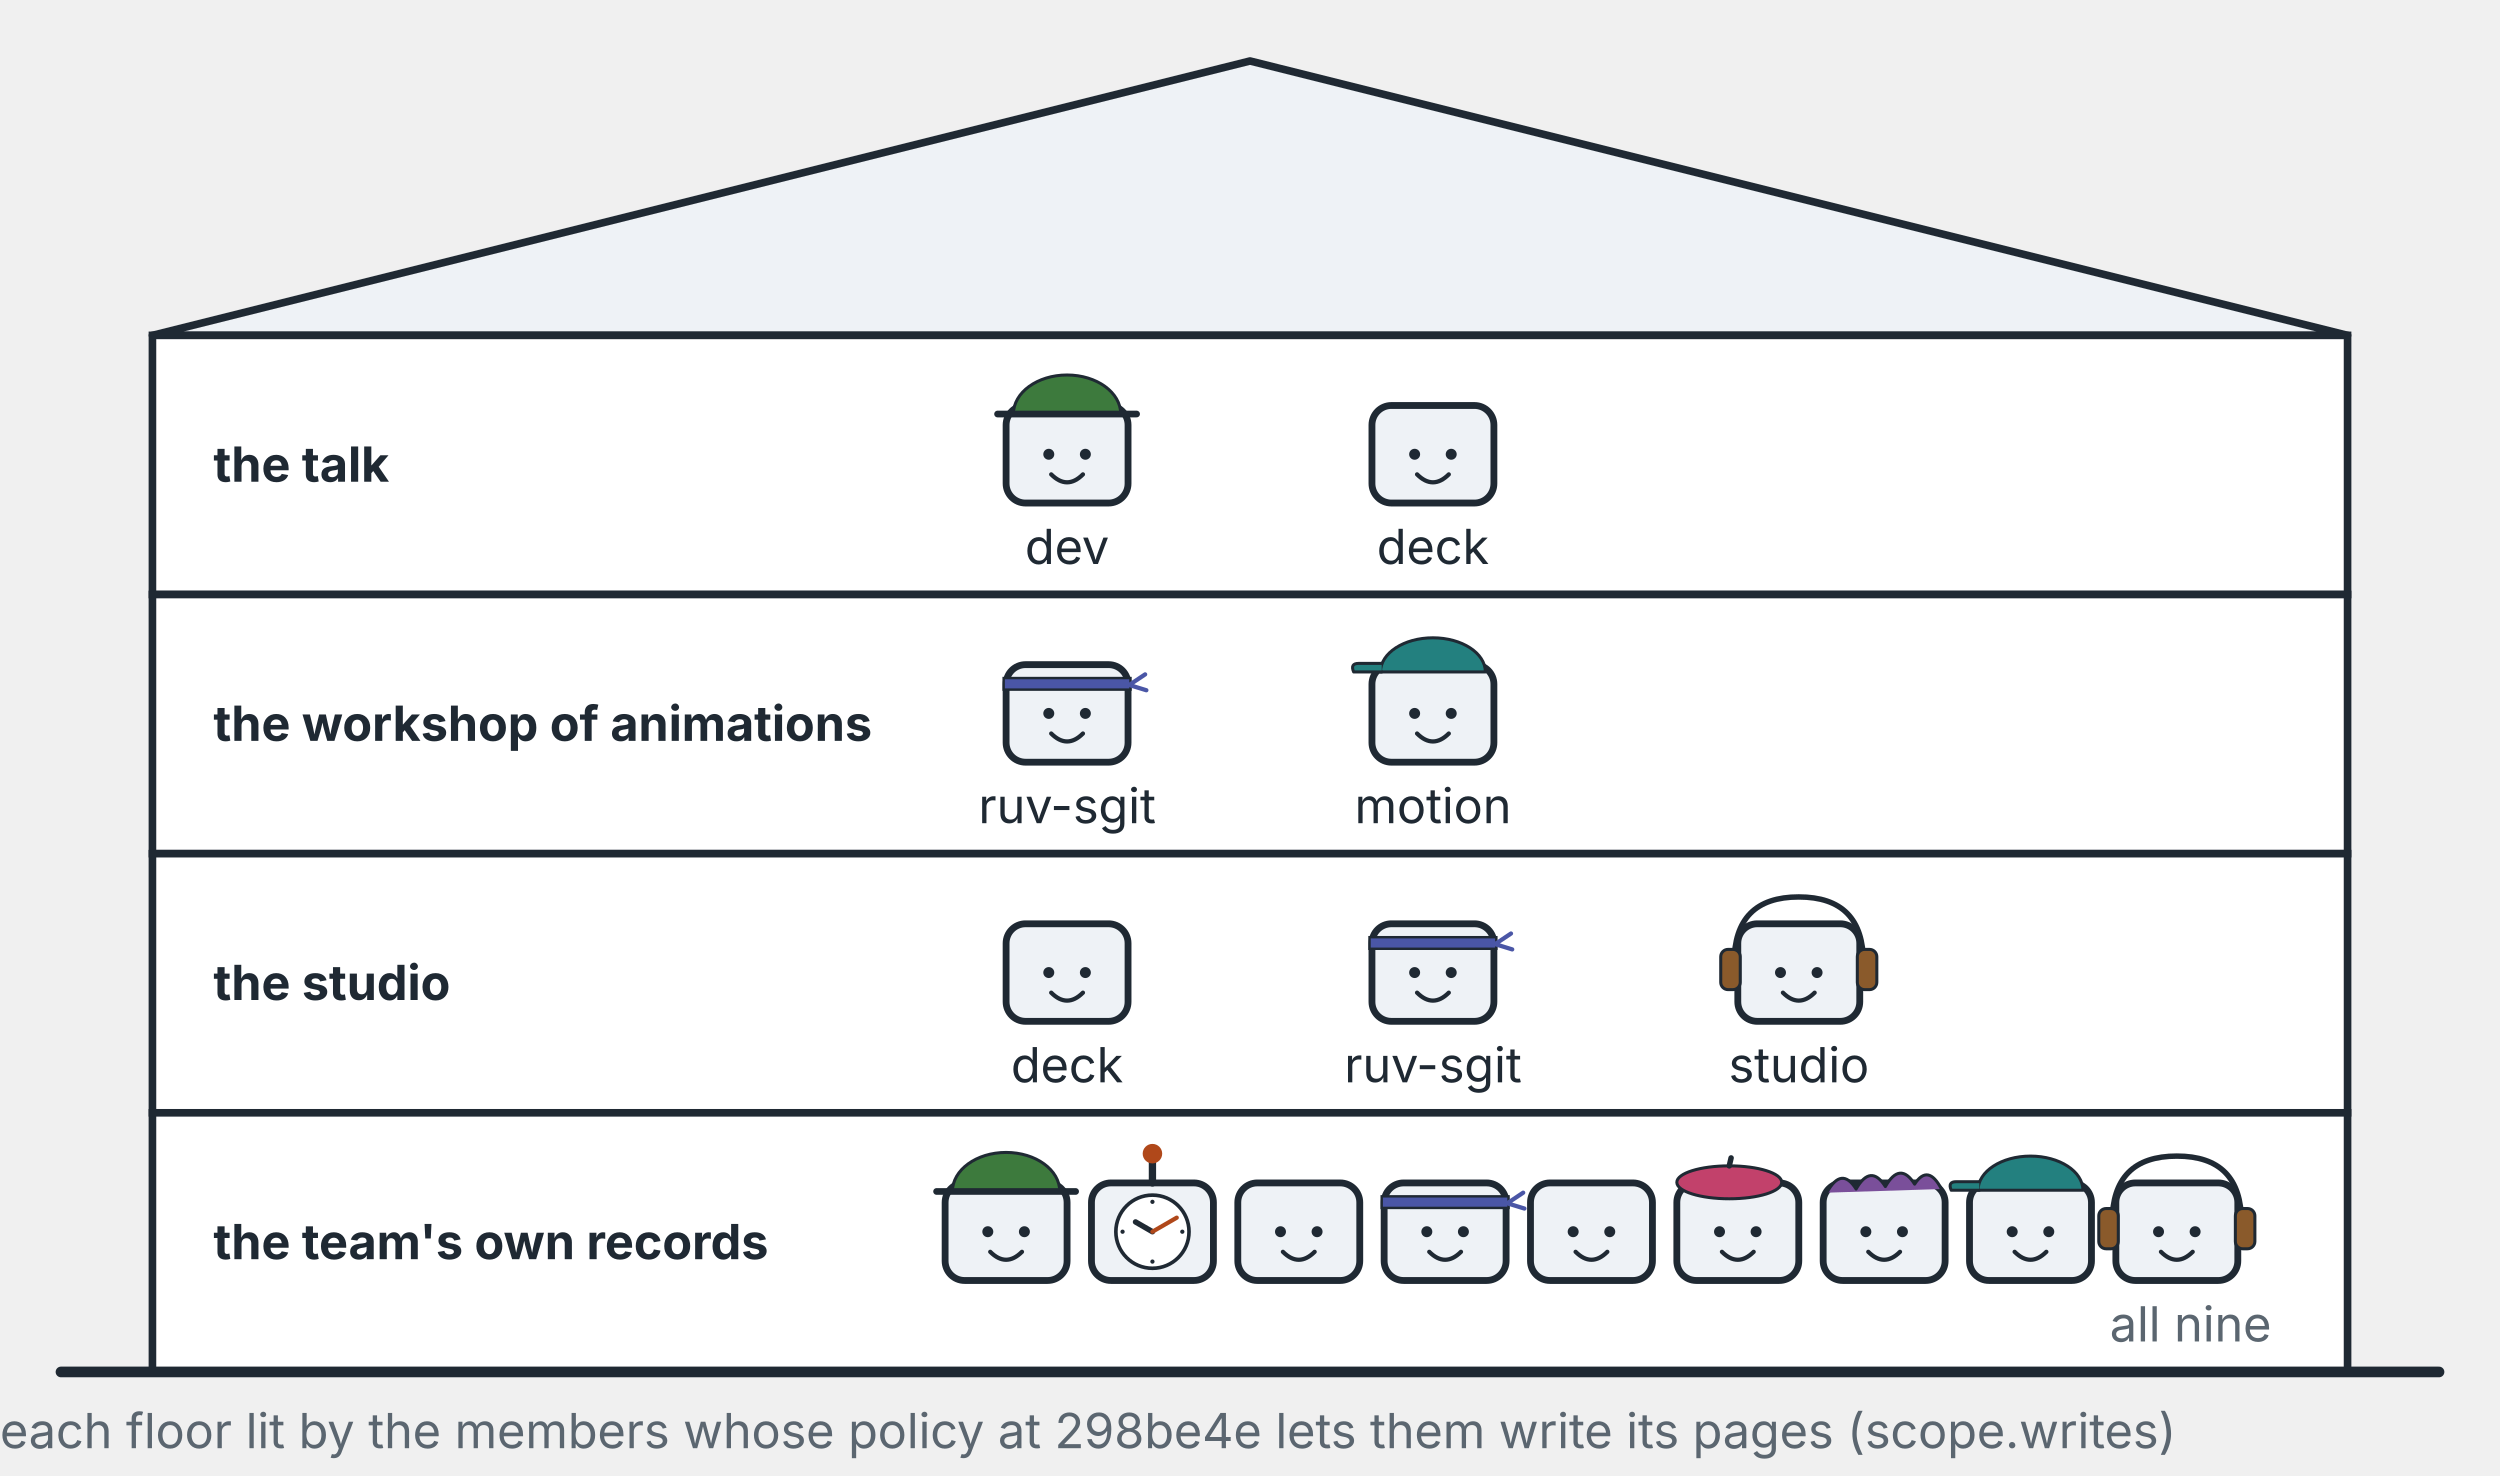
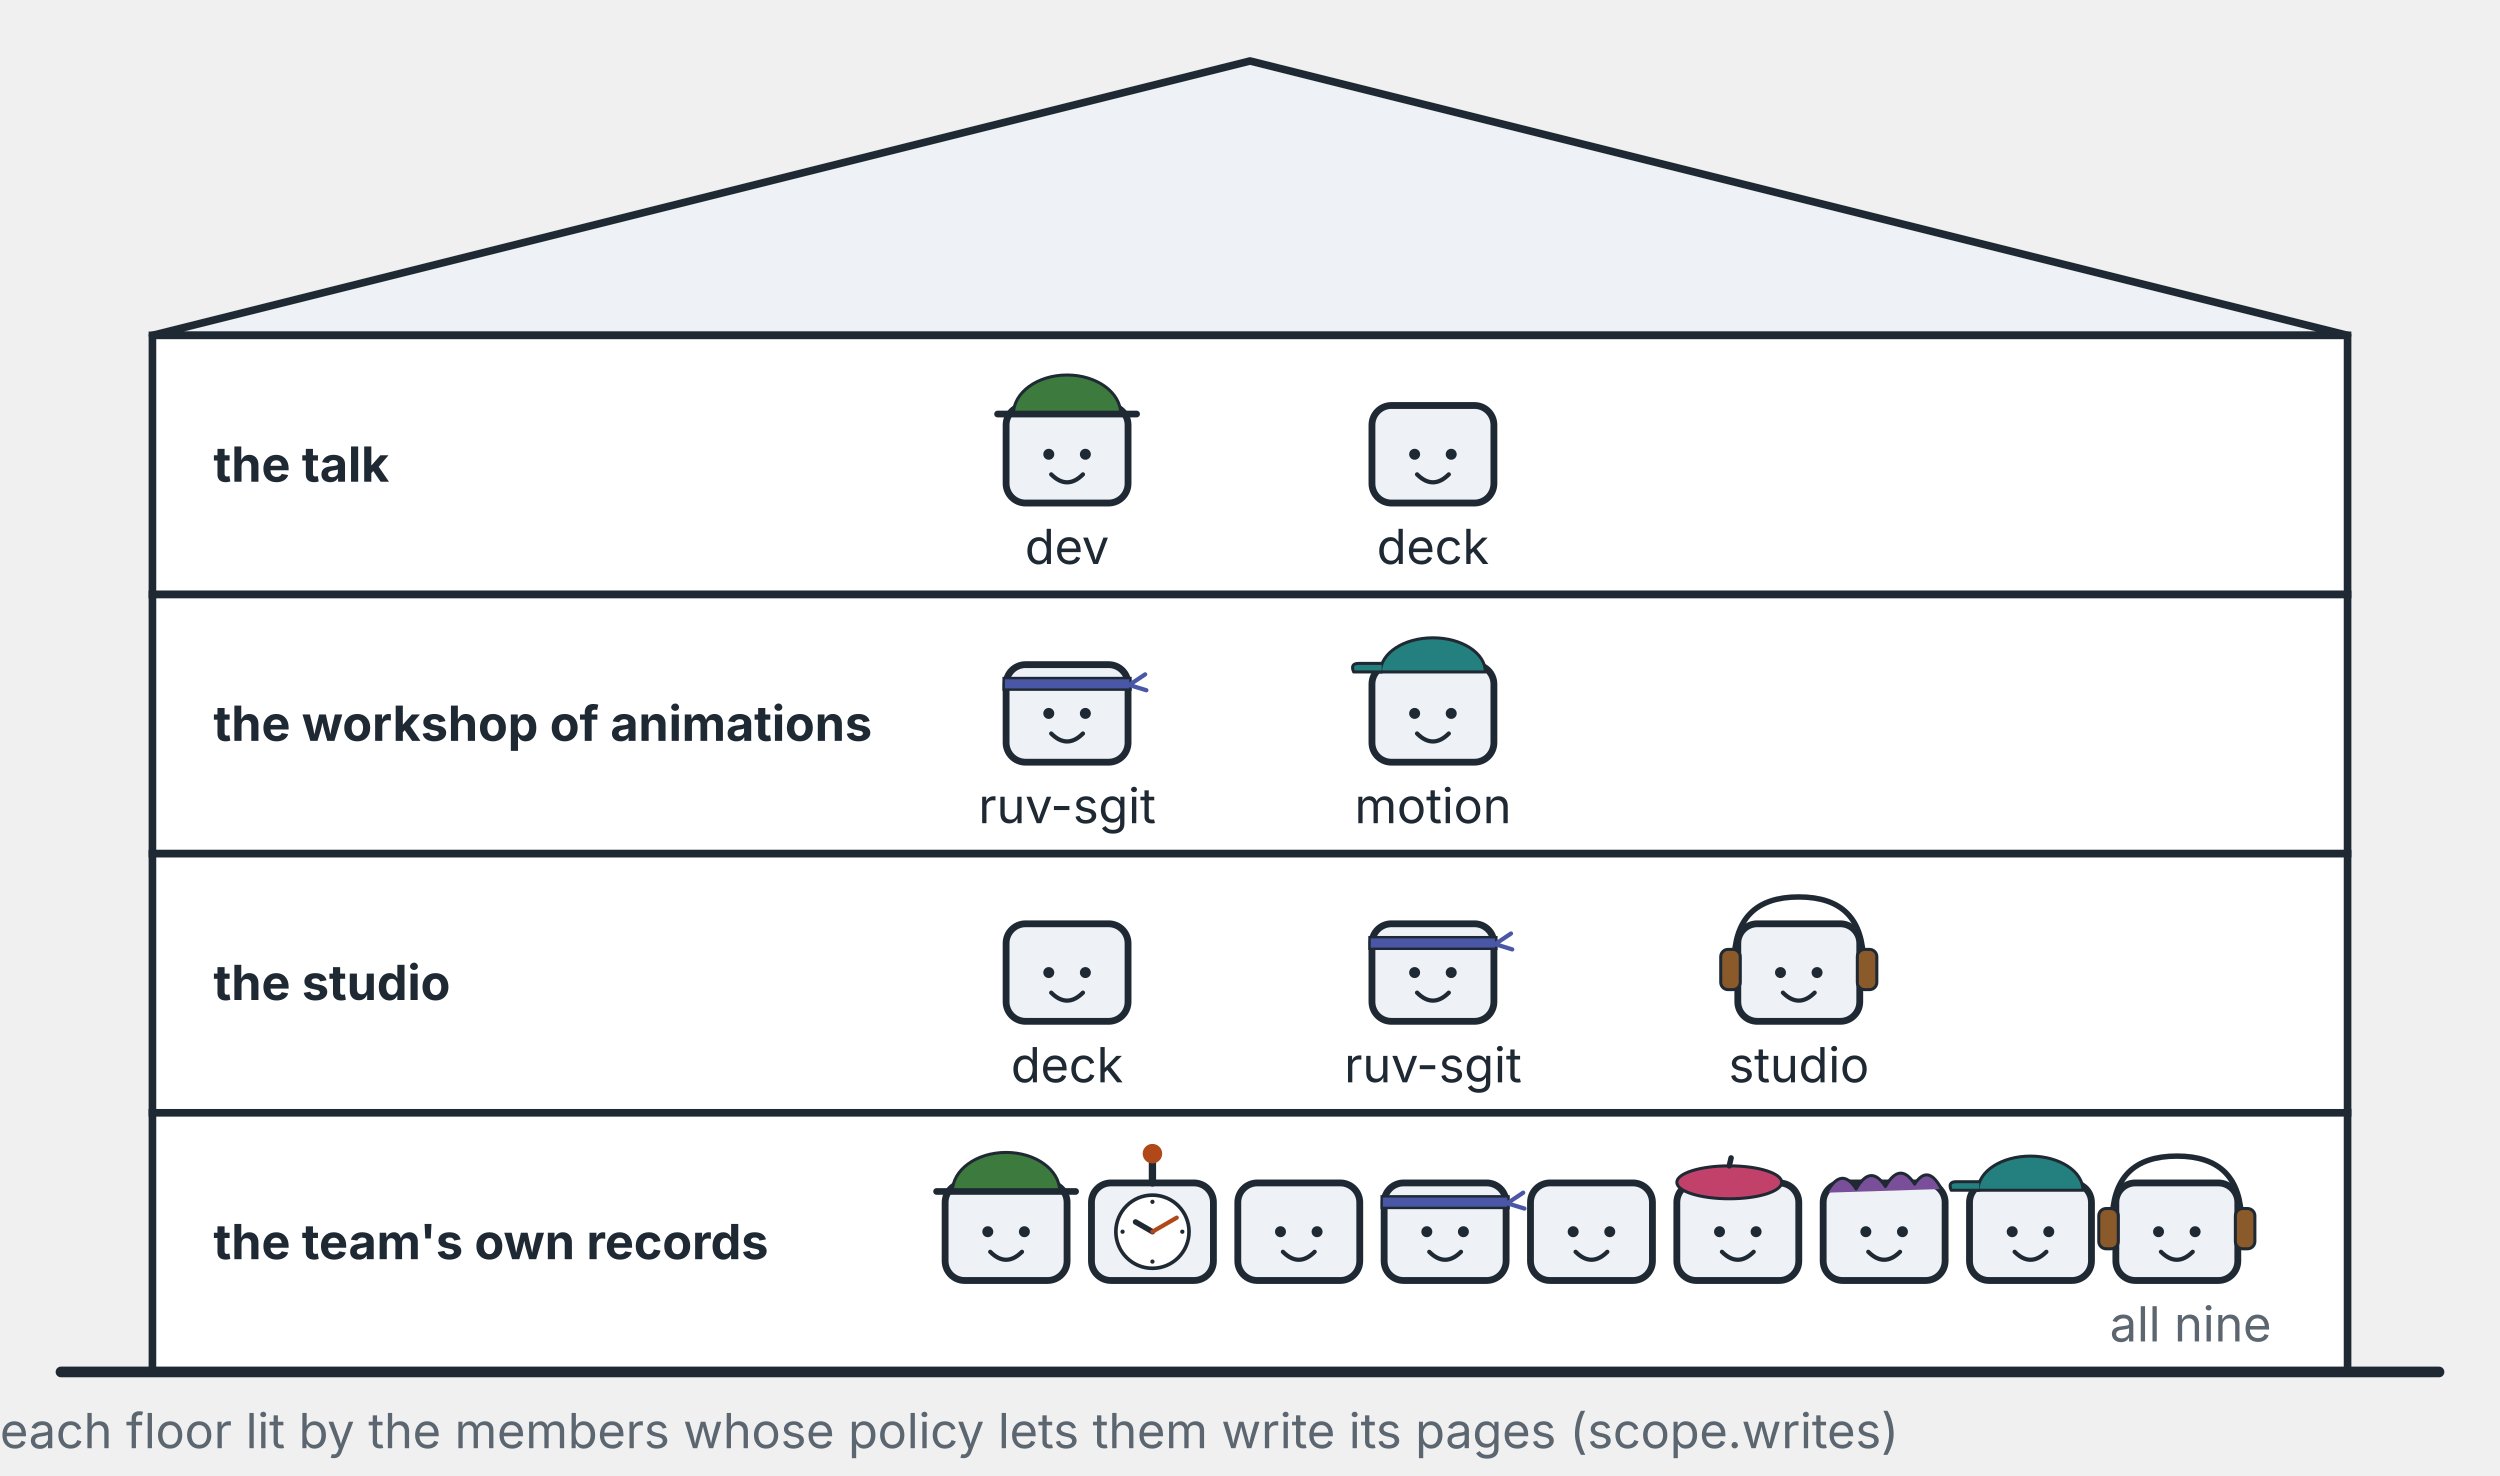
<svg xmlns="http://www.w3.org/2000/svg" width="164mm" height="96.8mm" viewBox="0 0 164 96.8" role="img" aria-label="The site as a building, one floor per kind of page, each lit by the members who could write it">
  <path d="M10 22 L82 4 L154 22 Z" fill="#eef2f6" stroke="#1f2933" stroke-width="0.5" stroke-linecap="round" stroke-linejoin="round" />
  <rect x="10" y="22.0" width="144" height="17.0" fill="#fff" stroke="#1f2933" stroke-width=".5" />
  <text x="14.00" y="31.60" font-family="Inter, Helvetica, Arial, sans-serif" font-size="3.18" font-weight="700" fill="#1f2933" text-anchor="start">the talk</text>
  <g transform="translate(62.00 22.60) scale(0.4)">
    <rect x="10" y="10" width="20" height="16" rx="3.2" fill="#eef2f6" stroke="#1f2933" stroke-width="1.12" />
    <circle cx="17" cy="18" r=".9" fill="#1f2933" />
    <circle cx="23" cy="18" r=".9" fill="#1f2933" />
    <path d="M17.4 21.3 Q20 23.9 22.6 21.3" fill="none" stroke="#1f2933" stroke-width="0.7" stroke-linecap="round" stroke-linejoin="round" />
    <path d="M11.2 11.4 a8.8 6.4 0 0 1 17.6 0 z" fill="#3d7a3d" stroke="#1f2933" stroke-width="0.5" stroke-linecap="round" stroke-linejoin="round" />
    <line x1="8.60" y1="11.40" x2="31.40" y2="11.40" stroke="#1f2933" stroke-width="1.1" stroke-linecap="round" />
  </g>
  <text x="70.00" y="37.00" font-family="Inter, Helvetica, Arial, sans-serif" font-size="3.18" font-weight="400" fill="#1f2933" text-anchor="middle">dev</text>
  <g transform="translate(86.00 22.60) scale(0.4)">
    <rect x="10" y="10" width="20" height="16" rx="3.2" fill="#eef2f6" stroke="#1f2933" stroke-width="1.12" />
    <circle cx="17" cy="18" r=".9" fill="#1f2933" />
    <circle cx="23" cy="18" r=".9" fill="#1f2933" />
    <path d="M17.4 21.3 Q20 23.9 22.6 21.3" fill="none" stroke="#1f2933" stroke-width="0.7" stroke-linecap="round" stroke-linejoin="round" />
  </g>
  <text x="94.00" y="37.00" font-family="Inter, Helvetica, Arial, sans-serif" font-size="3.18" font-weight="400" fill="#1f2933" text-anchor="middle">deck</text>
  <rect x="10" y="39.0" width="144" height="17.0" fill="#fff" stroke="#1f2933" stroke-width=".5" />
  <text x="14.00" y="48.60" font-family="Inter, Helvetica, Arial, sans-serif" font-size="3.18" font-weight="700" fill="#1f2933" text-anchor="start">the workshop of animations</text>
  <g transform="translate(62.00 39.60) scale(0.4)">
    <rect x="10" y="10" width="20" height="16" rx="3.2" fill="#eef2f6" stroke="#1f2933" stroke-width="1.12" />
    <circle cx="17" cy="18" r=".9" fill="#1f2933" />
    <circle cx="23" cy="18" r=".9" fill="#1f2933" />
    <path d="M17.4 21.3 Q20 23.9 22.6 21.3" fill="none" stroke="#1f2933" stroke-width="0.7" stroke-linecap="round" stroke-linejoin="round" />
    <rect x="9.6" y="12.2" width="20.8" height="1.9" fill="#4a56a6" stroke="#1f2933" stroke-width=".4" />
    <path d="M30.4 13.2 l2.4 -1.6 M30.4 13.4 l2.6 .8" fill="none" stroke="#4a56a6" stroke-width="0.7" stroke-linecap="round" stroke-linejoin="round" />
  </g>
  <text x="70.00" y="54.00" font-family="Inter, Helvetica, Arial, sans-serif" font-size="3.18" font-weight="400" fill="#1f2933" text-anchor="middle">ruv-sgit</text>
  <g transform="translate(86.00 39.60) scale(0.4)">
    <rect x="10" y="10" width="20" height="16" rx="3.2" fill="#eef2f6" stroke="#1f2933" stroke-width="1.12" />
    <circle cx="17" cy="18" r=".9" fill="#1f2933" />
    <circle cx="23" cy="18" r=".9" fill="#1f2933" />
    <path d="M17.4 21.3 Q20 23.9 22.6 21.3" fill="none" stroke="#1f2933" stroke-width="0.7" stroke-linecap="round" stroke-linejoin="round" />
    <path d="M11.4 11.2 a8.6 5.6 0 0 1 17.2 0 z" fill="#23807f" stroke="#1f2933" stroke-width="0.5" stroke-linecap="round" stroke-linejoin="round" />
    <path d="M11.6 11.2 h-4.6 q-.6 -1.4 .8 -1.4 h3.8" fill="#23807f" stroke="#1f2933" stroke-width="0.5" stroke-linecap="round" stroke-linejoin="round" />
  </g>
  <text x="94.00" y="54.00" font-family="Inter, Helvetica, Arial, sans-serif" font-size="3.18" font-weight="400" fill="#1f2933" text-anchor="middle">motion</text>
  <rect x="10" y="56.0" width="144" height="17.0" fill="#fff" stroke="#1f2933" stroke-width=".5" />
  <text x="14.00" y="65.60" font-family="Inter, Helvetica, Arial, sans-serif" font-size="3.18" font-weight="700" fill="#1f2933" text-anchor="start">the studio</text>
  <g transform="translate(62.00 56.60) scale(0.4)">
    <rect x="10" y="10" width="20" height="16" rx="3.2" fill="#eef2f6" stroke="#1f2933" stroke-width="1.12" />
    <circle cx="17" cy="18" r=".9" fill="#1f2933" />
    <circle cx="23" cy="18" r=".9" fill="#1f2933" />
    <path d="M17.4 21.3 Q20 23.9 22.6 21.3" fill="none" stroke="#1f2933" stroke-width="0.7" stroke-linecap="round" stroke-linejoin="round" />
  </g>
  <text x="70.00" y="71.00" font-family="Inter, Helvetica, Arial, sans-serif" font-size="3.18" font-weight="400" fill="#1f2933" text-anchor="middle">deck</text>
  <g transform="translate(86.00 56.60) scale(0.4)">
    <rect x="10" y="10" width="20" height="16" rx="3.2" fill="#eef2f6" stroke="#1f2933" stroke-width="1.12" />
    <circle cx="17" cy="18" r=".9" fill="#1f2933" />
    <circle cx="23" cy="18" r=".9" fill="#1f2933" />
    <path d="M17.4 21.3 Q20 23.9 22.6 21.3" fill="none" stroke="#1f2933" stroke-width="0.7" stroke-linecap="round" stroke-linejoin="round" />
    <rect x="9.6" y="12.2" width="20.8" height="1.9" fill="#4a56a6" stroke="#1f2933" stroke-width=".4" />
    <path d="M30.4 13.2 l2.4 -1.6 M30.4 13.4 l2.6 .8" fill="none" stroke="#4a56a6" stroke-width="0.7" stroke-linecap="round" stroke-linejoin="round" />
  </g>
  <text x="94.00" y="71.00" font-family="Inter, Helvetica, Arial, sans-serif" font-size="3.18" font-weight="400" fill="#1f2933" text-anchor="middle">ruv-sgit</text>
  <g transform="translate(110.00 56.60) scale(0.4)">
    <rect x="10" y="10" width="20" height="16" rx="3.2" fill="#eef2f6" stroke="#1f2933" stroke-width="1.12" />
    <circle cx="17" cy="18" r=".9" fill="#1f2933" />
    <circle cx="23" cy="18" r=".9" fill="#1f2933" />
    <path d="M17.4 21.3 Q20 23.9 22.6 21.3" fill="none" stroke="#1f2933" stroke-width="0.7" stroke-linecap="round" stroke-linejoin="round" />
    <path d="M9.4 16.4 Q9.4 5.6 20 5.6 Q30.6 5.6 30.6 16.4" fill="none" stroke="#1f2933" stroke-width="0.9" stroke-linecap="round" stroke-linejoin="round" />
    <rect x="7.2" y="14.2" width="3.2" height="6.6" rx="1.2" fill="#8a5a2b" stroke="#1f2933" stroke-width=".5" />
    <rect x="29.6" y="14.2" width="3.2" height="6.6" rx="1.2" fill="#8a5a2b" stroke="#1f2933" stroke-width=".5" />
  </g>
  <text x="118.00" y="71.00" font-family="Inter, Helvetica, Arial, sans-serif" font-size="3.18" font-weight="400" fill="#1f2933" text-anchor="middle">studio</text>
  <rect x="10" y="73.0" width="144" height="17.0" fill="#fff" stroke="#1f2933" stroke-width=".5" />
  <text x="14.00" y="82.60" font-family="Inter, Helvetica, Arial, sans-serif" font-size="3.18" font-weight="700" fill="#1f2933" text-anchor="start">the team's own records</text>
  <g transform="translate(58.00 73.60) scale(0.4)">
    <rect x="10" y="10" width="20" height="16" rx="3.2" fill="#eef2f6" stroke="#1f2933" stroke-width="1.12" />
    <circle cx="17" cy="18" r=".9" fill="#1f2933" />
    <circle cx="23" cy="18" r=".9" fill="#1f2933" />
    <path d="M17.4 21.3 Q20 23.9 22.6 21.3" fill="none" stroke="#1f2933" stroke-width="0.7" stroke-linecap="round" stroke-linejoin="round" />
    <path d="M11.2 11.4 a8.8 6.4 0 0 1 17.6 0 z" fill="#3d7a3d" stroke="#1f2933" stroke-width="0.5" stroke-linecap="round" stroke-linejoin="round" />
    <line x1="8.60" y1="11.40" x2="31.40" y2="11.40" stroke="#1f2933" stroke-width="1.1" stroke-linecap="round" />
  </g>
  <g transform="translate(67.60 73.60) scale(0.4)">
    <rect x="10" y="10" width="20" height="16" rx="3.2" fill="#eef2f6" stroke="#1f2933" stroke-width="1.12" />
    <circle cx="20" cy="18" r="6" fill="#ffffff" stroke="#1f2933" stroke-width=".6" />
    <circle cx="24.90" cy="18.00" r=".35" fill="#1f2933" />
    <circle cx="20.00" cy="22.90" r=".35" fill="#1f2933" />
    <circle cx="15.10" cy="18.00" r=".35" fill="#1f2933" />
    <circle cx="20.00" cy="13.10" r=".35" fill="#1f2933" />
    <line x1="20.00" y1="18.00" x2="17.23" y2="16.40" stroke="#1f2933" stroke-width="0.9" stroke-linecap="round" />
    <line x1="20.00" y1="18.00" x2="23.98" y2="15.70" stroke="#b0481a" stroke-width="0.7" stroke-linecap="round" />
    <line x1="20.00" y1="10.00" x2="20.00" y2="6.40" stroke="#1f2933" stroke-width="1.2" stroke-linecap="round" />
    <circle cx="20" cy="5.2" r="1.6" fill="#b0481a" />
  </g>
  <g transform="translate(77.20 73.60) scale(0.4)">
    <rect x="10" y="10" width="20" height="16" rx="3.2" fill="#eef2f6" stroke="#1f2933" stroke-width="1.12" />
    <circle cx="17" cy="18" r=".9" fill="#1f2933" />
    <circle cx="23" cy="18" r=".9" fill="#1f2933" />
    <path d="M17.4 21.3 Q20 23.9 22.6 21.3" fill="none" stroke="#1f2933" stroke-width="0.7" stroke-linecap="round" stroke-linejoin="round" />
  </g>
  <g transform="translate(86.80 73.60) scale(0.4)">
    <rect x="10" y="10" width="20" height="16" rx="3.2" fill="#eef2f6" stroke="#1f2933" stroke-width="1.12" />
    <circle cx="17" cy="18" r=".9" fill="#1f2933" />
    <circle cx="23" cy="18" r=".9" fill="#1f2933" />
    <path d="M17.4 21.3 Q20 23.9 22.6 21.3" fill="none" stroke="#1f2933" stroke-width="0.7" stroke-linecap="round" stroke-linejoin="round" />
    <rect x="9.6" y="12.2" width="20.8" height="1.9" fill="#4a56a6" stroke="#1f2933" stroke-width=".4" />
    <path d="M30.4 13.2 l2.4 -1.6 M30.4 13.4 l2.6 .8" fill="none" stroke="#4a56a6" stroke-width="0.7" stroke-linecap="round" stroke-linejoin="round" />
  </g>
  <g transform="translate(96.40 73.60) scale(0.4)">
    <rect x="10" y="10" width="20" height="16" rx="3.2" fill="#eef2f6" stroke="#1f2933" stroke-width="1.12" />
    <circle cx="17" cy="18" r=".9" fill="#1f2933" />
    <circle cx="23" cy="18" r=".9" fill="#1f2933" />
    <path d="M17.4 21.3 Q20 23.9 22.6 21.3" fill="none" stroke="#1f2933" stroke-width="0.7" stroke-linecap="round" stroke-linejoin="round" />
  </g>
  <g transform="translate(106.00 73.60) scale(0.4)">
    <rect x="10" y="10" width="20" height="16" rx="3.2" fill="#eef2f6" stroke="#1f2933" stroke-width="1.12" />
    <circle cx="17" cy="18" r=".9" fill="#1f2933" />
    <circle cx="23" cy="18" r=".9" fill="#1f2933" />
    <path d="M17.4 21.3 Q20 23.9 22.6 21.3" fill="none" stroke="#1f2933" stroke-width="0.7" stroke-linecap="round" stroke-linejoin="round" />
    <ellipse cx="18.6" cy="9.9" rx="8.6" ry="2.7" fill="#c2416b" stroke="#1f2933" stroke-width=".5" />
    <line x1="18.60" y1="7.20" x2="18.90" y2="5.90" stroke="#1f2933" stroke-width="0.9" stroke-linecap="round" />
  </g>
  <g transform="translate(115.60 73.60) scale(0.4)">
    <rect x="10" y="10" width="20" height="16" rx="3.2" fill="#eef2f6" stroke="#1f2933" stroke-width="1.12" />
    <circle cx="17" cy="18" r=".9" fill="#1f2933" />
    <circle cx="23" cy="18" r=".9" fill="#1f2933" />
    <path d="M17.4 21.3 Q20 23.9 22.6 21.3" fill="none" stroke="#1f2933" stroke-width="0.7" stroke-linecap="round" stroke-linejoin="round" />
    <path d="M10.6 11.6 q2.4 -4.4 4.8 -.6 q2.4 -4.2 4.8 -.4 q2.4 -4.2 4.8 -.4 q2.2 -3.4 4.4 .8" fill="#7a4f9a" stroke="#1f2933" stroke-width="0.5" stroke-linecap="round" stroke-linejoin="round" />
  </g>
  <g transform="translate(125.20 73.60) scale(0.4)">
    <rect x="10" y="10" width="20" height="16" rx="3.2" fill="#eef2f6" stroke="#1f2933" stroke-width="1.12" />
    <circle cx="17" cy="18" r=".9" fill="#1f2933" />
    <circle cx="23" cy="18" r=".9" fill="#1f2933" />
    <path d="M17.4 21.3 Q20 23.9 22.6 21.3" fill="none" stroke="#1f2933" stroke-width="0.7" stroke-linecap="round" stroke-linejoin="round" />
    <path d="M11.4 11.2 a8.6 5.6 0 0 1 17.2 0 z" fill="#23807f" stroke="#1f2933" stroke-width="0.5" stroke-linecap="round" stroke-linejoin="round" />
    <path d="M11.6 11.2 h-4.6 q-.6 -1.4 .8 -1.4 h3.8" fill="#23807f" stroke="#1f2933" stroke-width="0.5" stroke-linecap="round" stroke-linejoin="round" />
  </g>
  <g transform="translate(134.80 73.60) scale(0.4)">
    <rect x="10" y="10" width="20" height="16" rx="3.2" fill="#eef2f6" stroke="#1f2933" stroke-width="1.12" />
    <circle cx="17" cy="18" r=".9" fill="#1f2933" />
    <circle cx="23" cy="18" r=".9" fill="#1f2933" />
    <path d="M17.4 21.3 Q20 23.9 22.6 21.3" fill="none" stroke="#1f2933" stroke-width="0.7" stroke-linecap="round" stroke-linejoin="round" />
    <path d="M9.4 16.4 Q9.4 5.6 20 5.6 Q30.6 5.6 30.6 16.4" fill="none" stroke="#1f2933" stroke-width="0.9" stroke-linecap="round" stroke-linejoin="round" />
    <rect x="7.2" y="14.2" width="3.2" height="6.6" rx="1.2" fill="#8a5a2b" stroke="#1f2933" stroke-width=".5" />
    <rect x="29.6" y="14.2" width="3.2" height="6.6" rx="1.2" fill="#8a5a2b" stroke="#1f2933" stroke-width=".5" />
  </g>
  <text x="149.00" y="88.00" font-family="Inter, Helvetica, Arial, sans-serif" font-size="3.18" font-weight="400" fill="#5b6670" text-anchor="end">all nine</text>
  <line x1="4.00" y1="90.00" x2="160.00" y2="90.00" stroke="#1f2933" stroke-width="0.7" stroke-linecap="round" />
-   <text x="0.00" y="95.00" font-family="Inter, Helvetica, Arial, sans-serif" font-size="3.18" font-weight="400" fill="#5b6670" text-anchor="start">each floor lit by the members whose policy at 298be4e lets them write its pages (scope.writes)</text>
+   <text x="0.00" y="95.00" font-family="Inter, Helvetica, Arial, sans-serif" font-size="3.18" font-weight="400" fill="#5b6670" text-anchor="start">each floor lit by the members whose policy lets them write its pages (scope.writes)</text>
</svg>
